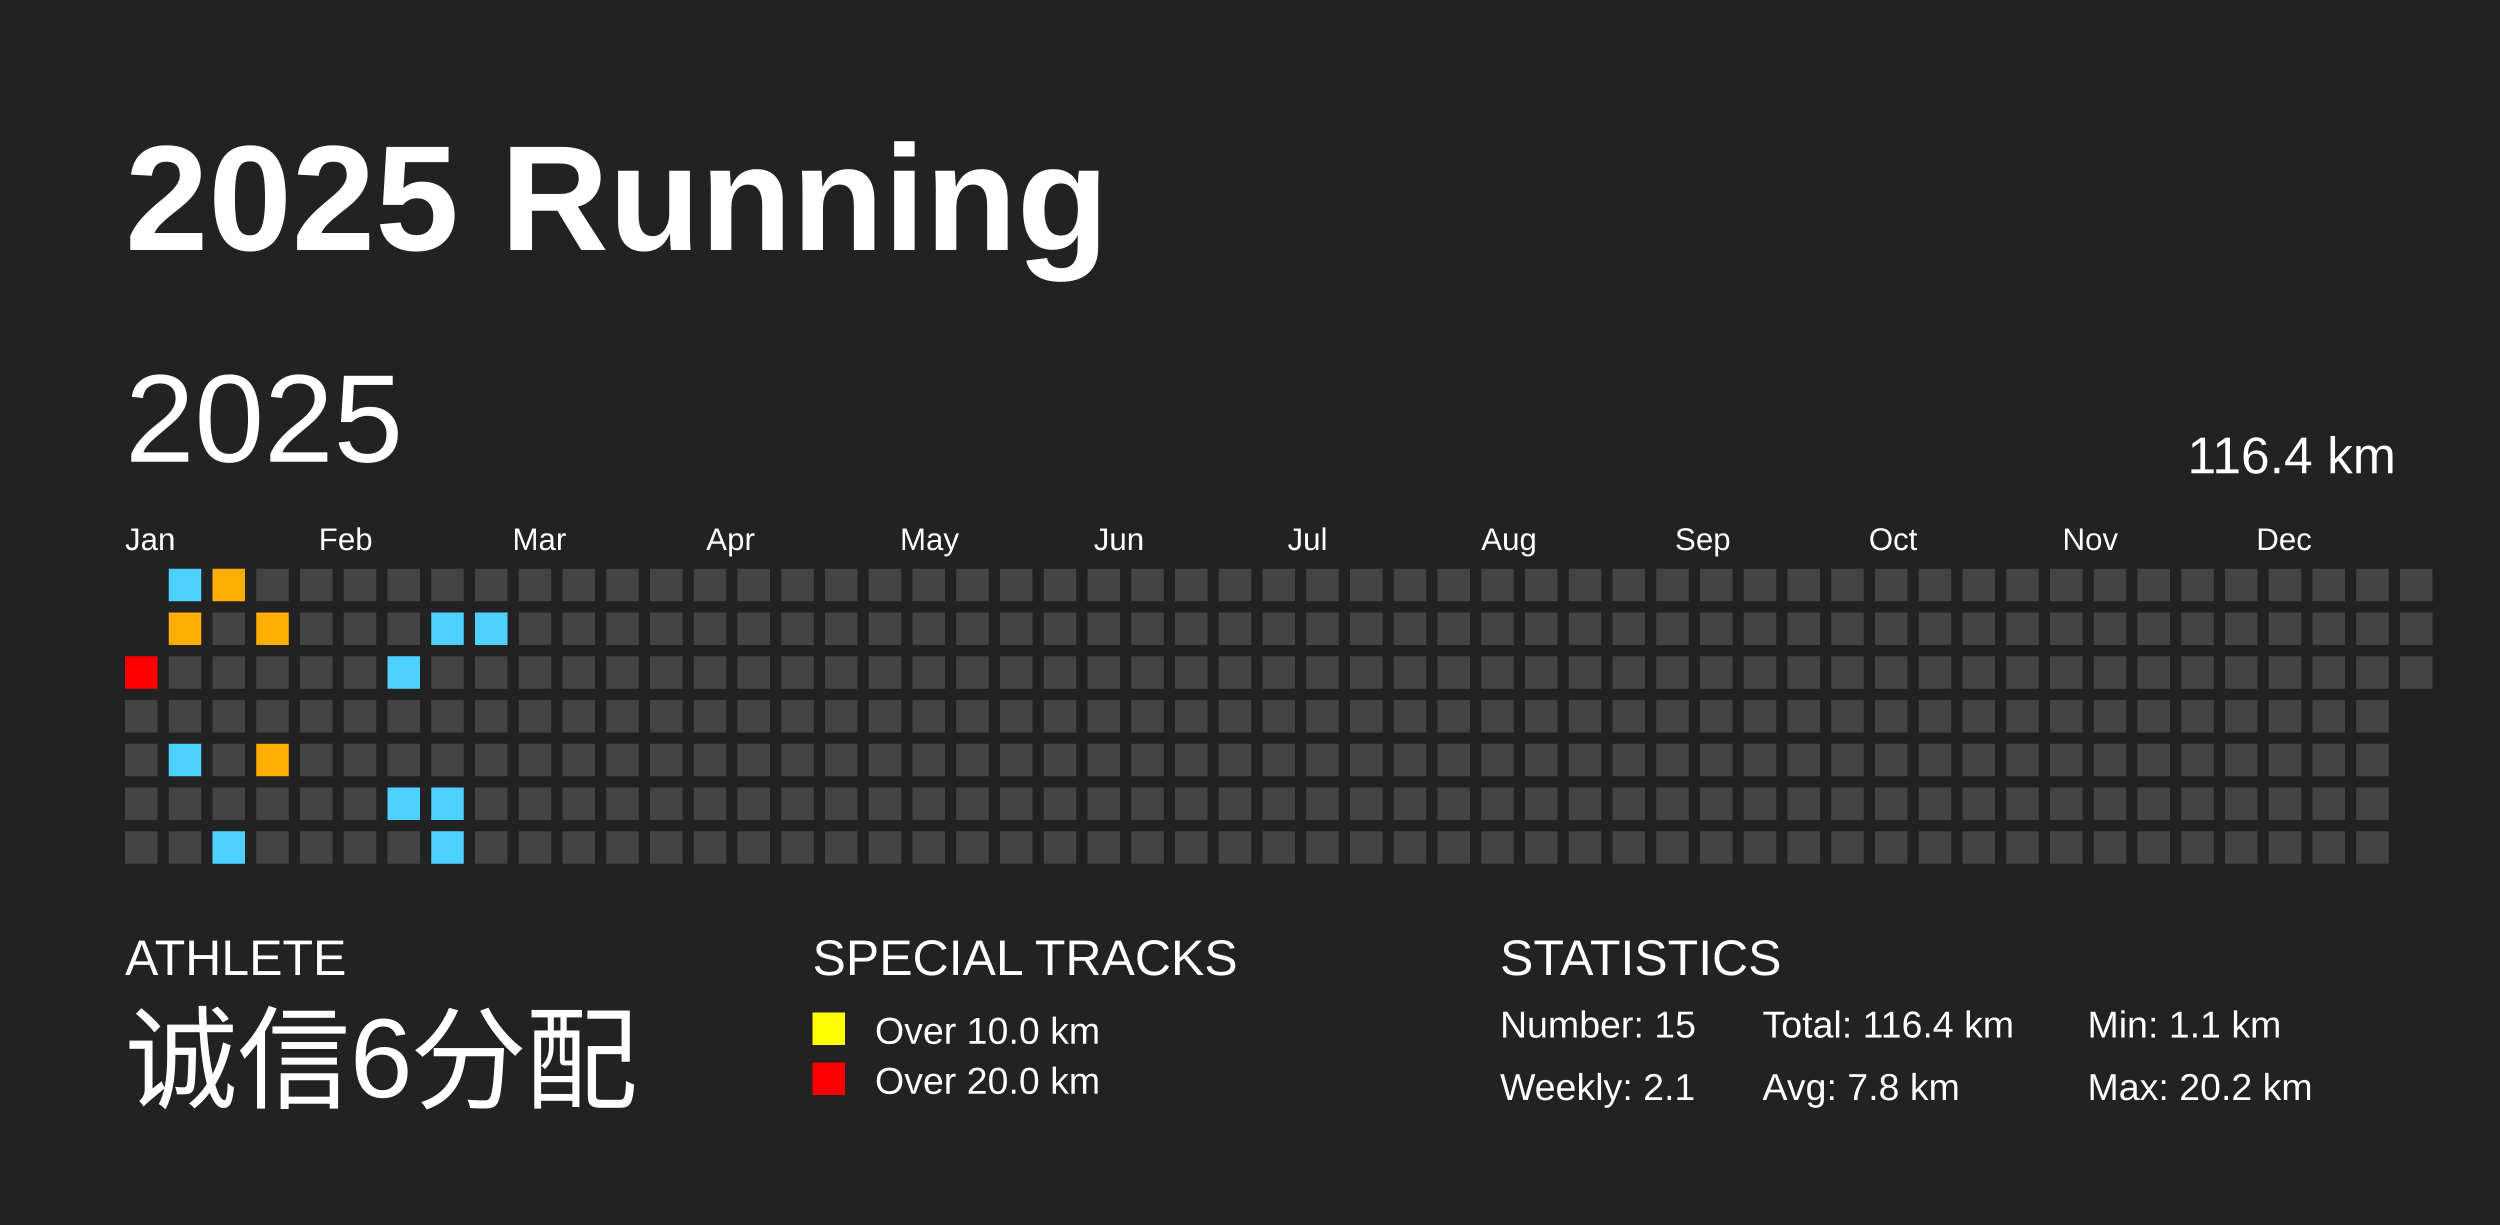
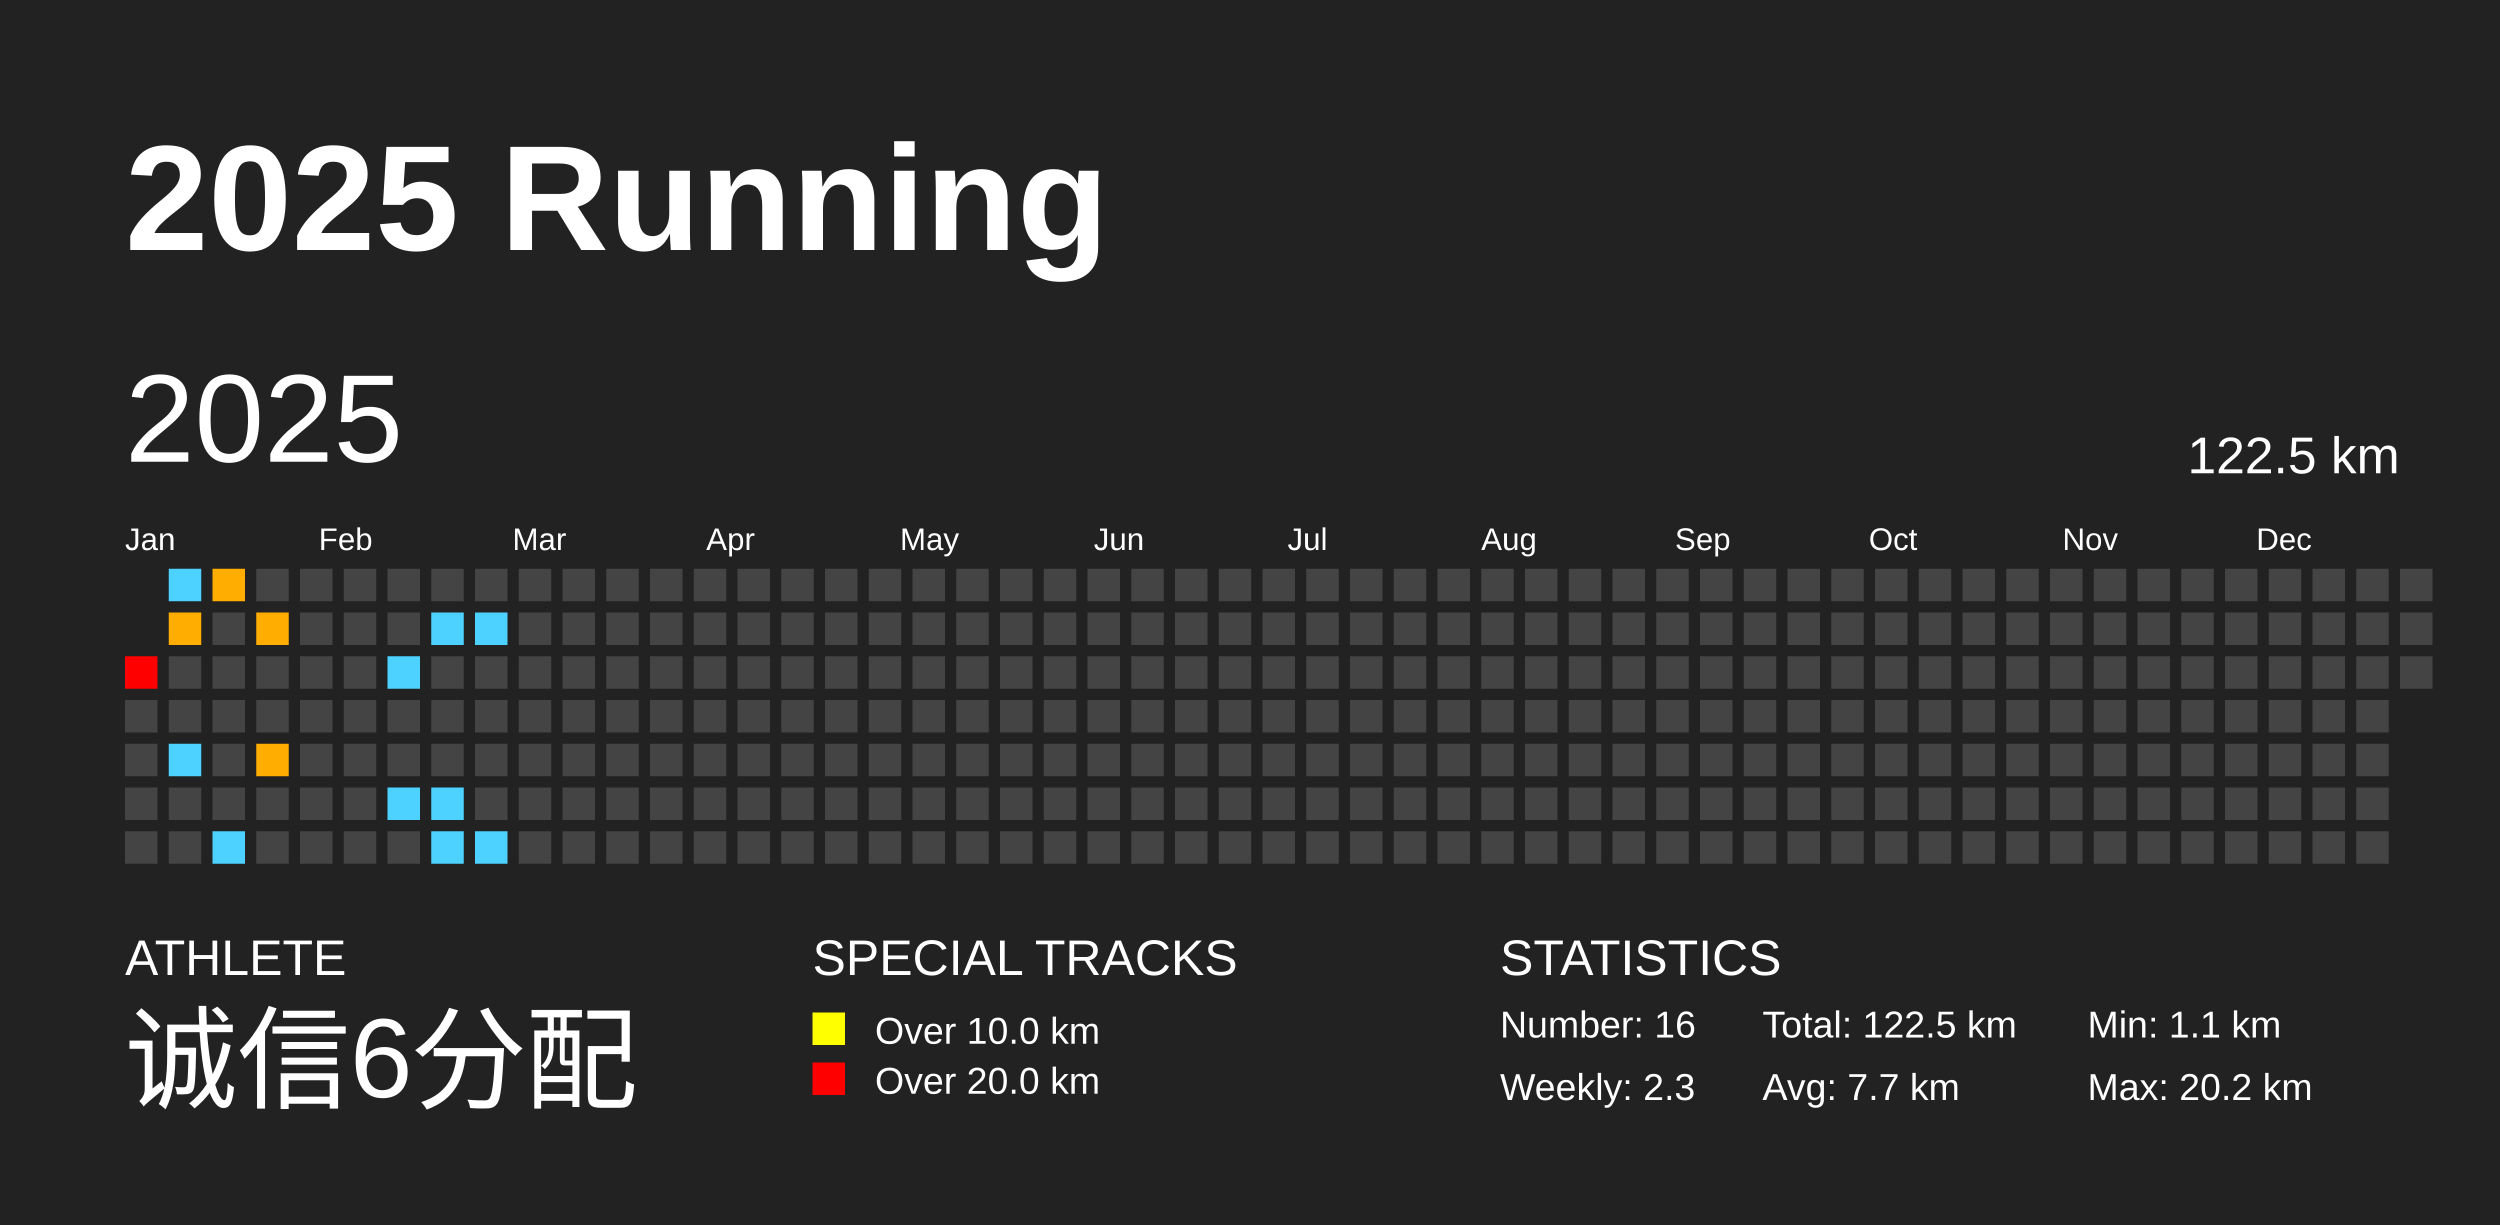
<svg xmlns="http://www.w3.org/2000/svg" baseProfile="full" height="98mm" version="1.1" viewBox="0,0,200,98" width="200mm">
  <defs />
  <rect fill="#222222" height="98" width="200" x="0" y="0" />
  <text fill="#FFFFFF" style="font-size:12px; font-family:Arial; font-weight:bold;" x="10" y="20">2025 Running</text>
  <text fill="#FFFFFF" style="font-size:4px; font-family:Arial" x="10" y="78">ATHLETE</text>
  <text fill="#FFFFFF" style="font-size:9px; font-family:Arial" x="10" y="88">诚信6分配</text>
  <text fill="#FFFFFF" style="font-size:4px; font-family:Arial" x="65" y="78">SPECIAL TRACKS</text>
  <rect fill="yellow" height="2.6" width="2.6" x="65" y="81" />
  <text fill="#FFFFFF" style="font-size:3px; font-family:Arial" x="70" y="83.5">Over 10.0 km</text>
  <rect fill="red" height="2.6" width="2.6" x="65" y="85" />
  <text fill="#FFFFFF" style="font-size:3px; font-family:Arial" x="70" y="87.5">Over 20.0 km</text>
  <text fill="#FFFFFF" style="font-size:4px; font-family:Arial" x="120" y="78">STATISTICS</text>
-   <text fill="#FFFFFF" style="font-size:3px; font-family:Arial" x="120" y="83">Number: 15</text>
-   <text fill="#FFFFFF" style="font-size:3px; font-family:Arial" x="120" y="88">Weekly: 2.1</text>
-   <text fill="#FFFFFF" style="font-size:3px; font-family:Arial" x="141" y="83">Total: 116.4 km</text>
-   <text fill="#FFFFFF" style="font-size:3px; font-family:Arial" x="141" y="88">Avg: 7.8 km</text>
+   <text fill="#FFFFFF" style="font-size:3px; font-family:Arial" x="120" y="83">Number: 16</text>
+   <text fill="#FFFFFF" style="font-size:3px; font-family:Arial" x="120" y="88">Weekly: 2.3</text>
+   <text fill="#FFFFFF" style="font-size:3px; font-family:Arial" x="141" y="83">Total: 122.5 km</text>
+   <text fill="#FFFFFF" style="font-size:3px; font-family:Arial" x="141" y="88">Avg: 7.7 km</text>
  <text fill="#FFFFFF" style="font-size:3px; font-family:Arial" x="167" y="83">Min: 1.1 km</text>
  <text fill="#FFFFFF" style="font-size:3px; font-family:Arial" x="167" y="88">Max: 20.2 km</text>
  <text dominant-baseline="hanging" fill="#FFFFFF" style="font-size:10.0px; font-family:Arial;" x="10" y="30">2025</text>
-   <text dominant-baseline="hanging" fill="#FFFFFF" style="font-size:4.125px; font-family:Arial;" x="175" y="35">116.4 km</text>
+   <text dominant-baseline="hanging" fill="#FFFFFF" style="font-size:4.125px; font-family:Arial;" x="175" y="35">122.5 km</text>
  <text fill="#FFFFFF" style="font-size:2.5px; font-family:Arial" x="10.0" y="44">Jan</text>
  <text fill="#FFFFFF" style="font-size:2.5px; font-family:Arial" x="25.5" y="44">Feb</text>
  <text fill="#FFFFFF" style="font-size:2.5px; font-family:Arial" x="41.0" y="44">Mar</text>
  <text fill="#FFFFFF" style="font-size:2.5px; font-family:Arial" x="56.5" y="44">Apr</text>
  <text fill="#FFFFFF" style="font-size:2.5px; font-family:Arial" x="72.0" y="44">May</text>
  <text fill="#FFFFFF" style="font-size:2.5px; font-family:Arial" x="87.5" y="44">Jun</text>
  <text fill="#FFFFFF" style="font-size:2.5px; font-family:Arial" x="103.0" y="44">Jul</text>
  <text fill="#FFFFFF" style="font-size:2.5px; font-family:Arial" x="118.5" y="44">Aug</text>
  <text fill="#FFFFFF" style="font-size:2.5px; font-family:Arial" x="134.0" y="44">Sep</text>
  <text fill="#FFFFFF" style="font-size:2.5px; font-family:Arial" x="149.5" y="44">Oct</text>
  <text fill="#FFFFFF" style="font-size:2.5px; font-family:Arial" x="165.0" y="44">Nov</text>
  <text fill="#FFFFFF" style="font-size:2.5px; font-family:Arial" x="180.5" y="44">Dec</text>
  <rect fill="red" height="2.6" width="2.6" x="10.0" y="52.5" />
  <rect fill="#444444" height="2.6" width="2.6" x="10.0" y="56.0" />
  <rect fill="#444444" height="2.6" width="2.6" x="10.0" y="59.5" />
  <rect fill="#444444" height="2.6" width="2.6" x="10.0" y="63.0" />
  <rect fill="#444444" height="2.6" width="2.6" x="10.0" y="66.5" />
  <rect fill="#4dd2ff" height="2.6" width="2.6" x="13.5" y="45.5" />
  <rect fill="#ffad00" height="2.6" width="2.6" x="13.5" y="49.0" />
  <rect fill="#444444" height="2.6" width="2.6" x="13.5" y="52.5" />
  <rect fill="#444444" height="2.6" width="2.6" x="13.5" y="56.0" />
  <rect fill="#4dd2ff" height="2.6" width="2.6" x="13.5" y="59.5" />
  <rect fill="#444444" height="2.6" width="2.6" x="13.5" y="63.0" />
  <rect fill="#444444" height="2.6" width="2.6" x="13.5" y="66.5" />
  <rect fill="#ffad00" height="2.6" width="2.6" x="17.0" y="45.5" />
  <rect fill="#444444" height="2.6" width="2.6" x="17.0" y="49.0" />
  <rect fill="#444444" height="2.6" width="2.6" x="17.0" y="52.5" />
  <rect fill="#444444" height="2.6" width="2.6" x="17.0" y="56.0" />
  <rect fill="#444444" height="2.6" width="2.6" x="17.0" y="59.5" />
  <rect fill="#444444" height="2.6" width="2.6" x="17.0" y="63.0" />
  <rect fill="#4dd2ff" height="2.6" width="2.6" x="17.0" y="66.5" />
  <rect fill="#444444" height="2.6" width="2.6" x="20.5" y="45.5" />
  <rect fill="#ffad00" height="2.6" width="2.6" x="20.5" y="49.0" />
  <rect fill="#444444" height="2.6" width="2.6" x="20.5" y="52.5" />
  <rect fill="#444444" height="2.6" width="2.6" x="20.5" y="56.0" />
  <rect fill="#ffad00" height="2.6" width="2.6" x="20.5" y="59.5" />
  <rect fill="#444444" height="2.6" width="2.6" x="20.5" y="63.0" />
  <rect fill="#444444" height="2.6" width="2.6" x="20.5" y="66.5" />
  <rect fill="#444444" height="2.6" width="2.6" x="24.0" y="45.5" />
  <rect fill="#444444" height="2.6" width="2.6" x="24.0" y="49.0" />
  <rect fill="#444444" height="2.6" width="2.6" x="24.0" y="52.5" />
  <rect fill="#444444" height="2.6" width="2.6" x="24.0" y="56.0" />
  <rect fill="#444444" height="2.6" width="2.6" x="24.0" y="59.5" />
  <rect fill="#444444" height="2.6" width="2.6" x="24.0" y="63.0" />
  <rect fill="#444444" height="2.6" width="2.6" x="24.0" y="66.5" />
  <rect fill="#444444" height="2.6" width="2.6" x="27.5" y="45.5" />
  <rect fill="#444444" height="2.6" width="2.6" x="27.5" y="49.0" />
  <rect fill="#444444" height="2.6" width="2.6" x="27.5" y="52.5" />
  <rect fill="#444444" height="2.6" width="2.6" x="27.5" y="56.0" />
  <rect fill="#444444" height="2.6" width="2.6" x="27.5" y="59.5" />
  <rect fill="#444444" height="2.6" width="2.6" x="27.5" y="63.0" />
  <rect fill="#444444" height="2.6" width="2.6" x="27.5" y="66.5" />
  <rect fill="#444444" height="2.6" width="2.6" x="31.0" y="45.5" />
  <rect fill="#444444" height="2.6" width="2.6" x="31.0" y="49.0" />
  <rect fill="#4dd2ff" height="2.6" width="2.6" x="31.0" y="52.5" />
  <rect fill="#444444" height="2.6" width="2.6" x="31.0" y="56.0" />
  <rect fill="#444444" height="2.6" width="2.6" x="31.0" y="59.5" />
  <rect fill="#4dd2ff" height="2.6" width="2.6" x="31.0" y="63.0" />
  <rect fill="#444444" height="2.6" width="2.6" x="31.0" y="66.5" />
  <rect fill="#444444" height="2.6" width="2.6" x="34.5" y="45.5" />
  <rect fill="#4dd2ff" height="2.6" width="2.6" x="34.5" y="49.0" />
  <rect fill="#444444" height="2.6" width="2.6" x="34.5" y="52.5" />
  <rect fill="#444444" height="2.6" width="2.6" x="34.5" y="56.0" />
  <rect fill="#444444" height="2.6" width="2.6" x="34.5" y="59.5" />
  <rect fill="#4dd2ff" height="2.6" width="2.6" x="34.5" y="63.0" />
  <rect fill="#4dd2ff" height="2.6" width="2.6" x="34.5" y="66.5" />
  <rect fill="#444444" height="2.6" width="2.6" x="38.0" y="45.5" />
  <rect fill="#4dd2ff" height="2.6" width="2.6" x="38.0" y="49.0" />
  <rect fill="#444444" height="2.6" width="2.6" x="38.0" y="52.5" />
  <rect fill="#444444" height="2.6" width="2.6" x="38.0" y="56.0" />
  <rect fill="#444444" height="2.6" width="2.6" x="38.0" y="59.5" />
  <rect fill="#444444" height="2.6" width="2.6" x="38.0" y="63.0" />
-   <rect fill="#444444" height="2.6" width="2.6" x="38.0" y="66.5" />
+   <rect fill="#4dd2ff" height="2.6" width="2.6" x="38.0" y="66.5" />
  <rect fill="#444444" height="2.6" width="2.6" x="41.5" y="45.5" />
  <rect fill="#444444" height="2.6" width="2.6" x="41.5" y="49.0" />
  <rect fill="#444444" height="2.6" width="2.6" x="41.5" y="52.5" />
  <rect fill="#444444" height="2.6" width="2.6" x="41.5" y="56.0" />
  <rect fill="#444444" height="2.6" width="2.6" x="41.5" y="59.5" />
  <rect fill="#444444" height="2.6" width="2.6" x="41.5" y="63.0" />
  <rect fill="#444444" height="2.6" width="2.6" x="41.5" y="66.5" />
  <rect fill="#444444" height="2.6" width="2.6" x="45.0" y="45.5" />
  <rect fill="#444444" height="2.6" width="2.6" x="45.0" y="49.0" />
  <rect fill="#444444" height="2.6" width="2.6" x="45.0" y="52.5" />
  <rect fill="#444444" height="2.6" width="2.6" x="45.0" y="56.0" />
  <rect fill="#444444" height="2.6" width="2.6" x="45.0" y="59.5" />
  <rect fill="#444444" height="2.6" width="2.6" x="45.0" y="63.0" />
  <rect fill="#444444" height="2.6" width="2.6" x="45.0" y="66.5" />
  <rect fill="#444444" height="2.6" width="2.6" x="48.5" y="45.5" />
  <rect fill="#444444" height="2.6" width="2.6" x="48.5" y="49.0" />
  <rect fill="#444444" height="2.6" width="2.6" x="48.5" y="52.5" />
  <rect fill="#444444" height="2.6" width="2.6" x="48.5" y="56.0" />
  <rect fill="#444444" height="2.6" width="2.6" x="48.5" y="59.5" />
  <rect fill="#444444" height="2.6" width="2.6" x="48.5" y="63.0" />
  <rect fill="#444444" height="2.6" width="2.6" x="48.5" y="66.5" />
  <rect fill="#444444" height="2.6" width="2.6" x="52.0" y="45.5" />
  <rect fill="#444444" height="2.6" width="2.6" x="52.0" y="49.0" />
  <rect fill="#444444" height="2.6" width="2.6" x="52.0" y="52.5" />
  <rect fill="#444444" height="2.6" width="2.6" x="52.0" y="56.0" />
  <rect fill="#444444" height="2.6" width="2.6" x="52.0" y="59.5" />
  <rect fill="#444444" height="2.6" width="2.6" x="52.0" y="63.0" />
  <rect fill="#444444" height="2.6" width="2.6" x="52.0" y="66.5" />
  <rect fill="#444444" height="2.6" width="2.6" x="55.5" y="45.5" />
  <rect fill="#444444" height="2.6" width="2.6" x="55.5" y="49.0" />
  <rect fill="#444444" height="2.6" width="2.6" x="55.5" y="52.5" />
  <rect fill="#444444" height="2.6" width="2.6" x="55.5" y="56.0" />
  <rect fill="#444444" height="2.6" width="2.6" x="55.5" y="59.5" />
  <rect fill="#444444" height="2.6" width="2.6" x="55.5" y="63.0" />
  <rect fill="#444444" height="2.6" width="2.6" x="55.5" y="66.5" />
  <rect fill="#444444" height="2.6" width="2.6" x="59.0" y="45.5" />
  <rect fill="#444444" height="2.6" width="2.6" x="59.0" y="49.0" />
  <rect fill="#444444" height="2.6" width="2.6" x="59.0" y="52.5" />
  <rect fill="#444444" height="2.6" width="2.6" x="59.0" y="56.0" />
  <rect fill="#444444" height="2.6" width="2.6" x="59.0" y="59.5" />
  <rect fill="#444444" height="2.6" width="2.6" x="59.0" y="63.0" />
  <rect fill="#444444" height="2.6" width="2.6" x="59.0" y="66.5" />
  <rect fill="#444444" height="2.6" width="2.6" x="62.5" y="45.5" />
  <rect fill="#444444" height="2.6" width="2.6" x="62.5" y="49.0" />
  <rect fill="#444444" height="2.6" width="2.6" x="62.5" y="52.5" />
  <rect fill="#444444" height="2.6" width="2.6" x="62.5" y="56.0" />
  <rect fill="#444444" height="2.6" width="2.6" x="62.5" y="59.5" />
  <rect fill="#444444" height="2.6" width="2.6" x="62.5" y="63.0" />
  <rect fill="#444444" height="2.6" width="2.6" x="62.5" y="66.5" />
  <rect fill="#444444" height="2.6" width="2.6" x="66.0" y="45.5" />
  <rect fill="#444444" height="2.6" width="2.6" x="66.0" y="49.0" />
  <rect fill="#444444" height="2.6" width="2.6" x="66.0" y="52.5" />
  <rect fill="#444444" height="2.6" width="2.6" x="66.0" y="56.0" />
  <rect fill="#444444" height="2.6" width="2.6" x="66.0" y="59.5" />
  <rect fill="#444444" height="2.6" width="2.6" x="66.0" y="63.0" />
  <rect fill="#444444" height="2.6" width="2.6" x="66.0" y="66.5" />
  <rect fill="#444444" height="2.6" width="2.6" x="69.5" y="45.5" />
  <rect fill="#444444" height="2.6" width="2.6" x="69.5" y="49.0" />
  <rect fill="#444444" height="2.6" width="2.6" x="69.5" y="52.5" />
  <rect fill="#444444" height="2.6" width="2.6" x="69.5" y="56.0" />
  <rect fill="#444444" height="2.6" width="2.6" x="69.5" y="59.5" />
  <rect fill="#444444" height="2.6" width="2.6" x="69.5" y="63.0" />
  <rect fill="#444444" height="2.6" width="2.6" x="69.5" y="66.5" />
  <rect fill="#444444" height="2.6" width="2.6" x="73.0" y="45.5" />
  <rect fill="#444444" height="2.6" width="2.6" x="73.0" y="49.0" />
  <rect fill="#444444" height="2.6" width="2.6" x="73.0" y="52.5" />
  <rect fill="#444444" height="2.6" width="2.6" x="73.0" y="56.0" />
  <rect fill="#444444" height="2.6" width="2.6" x="73.0" y="59.5" />
  <rect fill="#444444" height="2.6" width="2.6" x="73.0" y="63.0" />
  <rect fill="#444444" height="2.6" width="2.6" x="73.0" y="66.5" />
  <rect fill="#444444" height="2.6" width="2.6" x="76.5" y="45.5" />
  <rect fill="#444444" height="2.6" width="2.6" x="76.5" y="49.0" />
  <rect fill="#444444" height="2.6" width="2.6" x="76.5" y="52.5" />
  <rect fill="#444444" height="2.6" width="2.6" x="76.5" y="56.0" />
  <rect fill="#444444" height="2.6" width="2.6" x="76.5" y="59.5" />
  <rect fill="#444444" height="2.6" width="2.6" x="76.5" y="63.0" />
  <rect fill="#444444" height="2.6" width="2.6" x="76.5" y="66.5" />
  <rect fill="#444444" height="2.6" width="2.6" x="80.0" y="45.5" />
  <rect fill="#444444" height="2.6" width="2.6" x="80.0" y="49.0" />
  <rect fill="#444444" height="2.6" width="2.6" x="80.0" y="52.5" />
  <rect fill="#444444" height="2.6" width="2.6" x="80.0" y="56.0" />
  <rect fill="#444444" height="2.6" width="2.6" x="80.0" y="59.5" />
  <rect fill="#444444" height="2.6" width="2.6" x="80.0" y="63.0" />
  <rect fill="#444444" height="2.6" width="2.6" x="80.0" y="66.5" />
  <rect fill="#444444" height="2.6" width="2.6" x="83.5" y="45.5" />
  <rect fill="#444444" height="2.6" width="2.6" x="83.5" y="49.0" />
  <rect fill="#444444" height="2.6" width="2.6" x="83.5" y="52.5" />
  <rect fill="#444444" height="2.6" width="2.6" x="83.5" y="56.0" />
  <rect fill="#444444" height="2.6" width="2.6" x="83.5" y="59.5" />
  <rect fill="#444444" height="2.6" width="2.6" x="83.5" y="63.0" />
  <rect fill="#444444" height="2.6" width="2.6" x="83.5" y="66.5" />
  <rect fill="#444444" height="2.6" width="2.6" x="87.0" y="45.5" />
  <rect fill="#444444" height="2.6" width="2.6" x="87.0" y="49.0" />
  <rect fill="#444444" height="2.6" width="2.6" x="87.0" y="52.5" />
  <rect fill="#444444" height="2.6" width="2.6" x="87.0" y="56.0" />
  <rect fill="#444444" height="2.6" width="2.6" x="87.0" y="59.5" />
  <rect fill="#444444" height="2.6" width="2.6" x="87.0" y="63.0" />
  <rect fill="#444444" height="2.6" width="2.6" x="87.0" y="66.5" />
  <rect fill="#444444" height="2.6" width="2.6" x="90.5" y="45.5" />
  <rect fill="#444444" height="2.6" width="2.6" x="90.5" y="49.0" />
  <rect fill="#444444" height="2.6" width="2.6" x="90.5" y="52.5" />
  <rect fill="#444444" height="2.6" width="2.6" x="90.5" y="56.0" />
  <rect fill="#444444" height="2.6" width="2.6" x="90.5" y="59.5" />
  <rect fill="#444444" height="2.6" width="2.6" x="90.5" y="63.0" />
  <rect fill="#444444" height="2.6" width="2.6" x="90.5" y="66.5" />
  <rect fill="#444444" height="2.6" width="2.6" x="94.0" y="45.5" />
  <rect fill="#444444" height="2.6" width="2.6" x="94.0" y="49.0" />
  <rect fill="#444444" height="2.6" width="2.6" x="94.0" y="52.5" />
  <rect fill="#444444" height="2.6" width="2.6" x="94.0" y="56.0" />
  <rect fill="#444444" height="2.6" width="2.6" x="94.0" y="59.5" />
  <rect fill="#444444" height="2.6" width="2.6" x="94.0" y="63.0" />
  <rect fill="#444444" height="2.6" width="2.6" x="94.0" y="66.5" />
  <rect fill="#444444" height="2.6" width="2.6" x="97.5" y="45.5" />
  <rect fill="#444444" height="2.6" width="2.6" x="97.5" y="49.0" />
  <rect fill="#444444" height="2.6" width="2.6" x="97.5" y="52.5" />
  <rect fill="#444444" height="2.6" width="2.6" x="97.5" y="56.0" />
  <rect fill="#444444" height="2.6" width="2.6" x="97.5" y="59.5" />
  <rect fill="#444444" height="2.6" width="2.6" x="97.5" y="63.0" />
  <rect fill="#444444" height="2.6" width="2.6" x="97.5" y="66.5" />
  <rect fill="#444444" height="2.6" width="2.6" x="101.0" y="45.5" />
  <rect fill="#444444" height="2.6" width="2.6" x="101.0" y="49.0" />
  <rect fill="#444444" height="2.6" width="2.6" x="101.0" y="52.5" />
  <rect fill="#444444" height="2.6" width="2.6" x="101.0" y="56.0" />
  <rect fill="#444444" height="2.6" width="2.6" x="101.0" y="59.5" />
  <rect fill="#444444" height="2.6" width="2.6" x="101.0" y="63.0" />
  <rect fill="#444444" height="2.6" width="2.6" x="101.0" y="66.5" />
  <rect fill="#444444" height="2.6" width="2.6" x="104.5" y="45.5" />
  <rect fill="#444444" height="2.6" width="2.6" x="104.5" y="49.0" />
  <rect fill="#444444" height="2.6" width="2.6" x="104.5" y="52.5" />
  <rect fill="#444444" height="2.6" width="2.6" x="104.5" y="56.0" />
  <rect fill="#444444" height="2.6" width="2.6" x="104.5" y="59.5" />
  <rect fill="#444444" height="2.6" width="2.6" x="104.5" y="63.0" />
  <rect fill="#444444" height="2.6" width="2.6" x="104.5" y="66.5" />
  <rect fill="#444444" height="2.6" width="2.6" x="108.0" y="45.5" />
  <rect fill="#444444" height="2.6" width="2.6" x="108.0" y="49.0" />
  <rect fill="#444444" height="2.6" width="2.6" x="108.0" y="52.5" />
  <rect fill="#444444" height="2.6" width="2.6" x="108.0" y="56.0" />
  <rect fill="#444444" height="2.6" width="2.6" x="108.0" y="59.5" />
  <rect fill="#444444" height="2.6" width="2.6" x="108.0" y="63.0" />
  <rect fill="#444444" height="2.6" width="2.6" x="108.0" y="66.5" />
  <rect fill="#444444" height="2.6" width="2.6" x="111.5" y="45.5" />
  <rect fill="#444444" height="2.6" width="2.6" x="111.5" y="49.0" />
  <rect fill="#444444" height="2.6" width="2.6" x="111.5" y="52.5" />
  <rect fill="#444444" height="2.6" width="2.6" x="111.5" y="56.0" />
  <rect fill="#444444" height="2.6" width="2.6" x="111.5" y="59.5" />
  <rect fill="#444444" height="2.6" width="2.6" x="111.5" y="63.0" />
  <rect fill="#444444" height="2.6" width="2.6" x="111.5" y="66.5" />
  <rect fill="#444444" height="2.6" width="2.6" x="115.0" y="45.5" />
  <rect fill="#444444" height="2.6" width="2.6" x="115.0" y="49.0" />
  <rect fill="#444444" height="2.6" width="2.6" x="115.0" y="52.5" />
  <rect fill="#444444" height="2.6" width="2.6" x="115.0" y="56.0" />
  <rect fill="#444444" height="2.6" width="2.6" x="115.0" y="59.5" />
  <rect fill="#444444" height="2.6" width="2.6" x="115.0" y="63.0" />
  <rect fill="#444444" height="2.6" width="2.6" x="115.0" y="66.5" />
  <rect fill="#444444" height="2.6" width="2.6" x="118.5" y="45.5" />
  <rect fill="#444444" height="2.6" width="2.6" x="118.5" y="49.0" />
  <rect fill="#444444" height="2.6" width="2.6" x="118.5" y="52.5" />
  <rect fill="#444444" height="2.6" width="2.6" x="118.5" y="56.0" />
  <rect fill="#444444" height="2.6" width="2.6" x="118.5" y="59.5" />
  <rect fill="#444444" height="2.6" width="2.6" x="118.5" y="63.0" />
  <rect fill="#444444" height="2.6" width="2.6" x="118.5" y="66.5" />
  <rect fill="#444444" height="2.6" width="2.6" x="122.0" y="45.5" />
  <rect fill="#444444" height="2.6" width="2.6" x="122.0" y="49.0" />
  <rect fill="#444444" height="2.6" width="2.6" x="122.0" y="52.5" />
  <rect fill="#444444" height="2.6" width="2.6" x="122.0" y="56.0" />
  <rect fill="#444444" height="2.6" width="2.6" x="122.0" y="59.5" />
  <rect fill="#444444" height="2.6" width="2.6" x="122.0" y="63.0" />
  <rect fill="#444444" height="2.6" width="2.6" x="122.0" y="66.5" />
  <rect fill="#444444" height="2.6" width="2.6" x="125.5" y="45.5" />
  <rect fill="#444444" height="2.6" width="2.6" x="125.5" y="49.0" />
  <rect fill="#444444" height="2.6" width="2.6" x="125.5" y="52.5" />
  <rect fill="#444444" height="2.6" width="2.6" x="125.5" y="56.0" />
  <rect fill="#444444" height="2.6" width="2.6" x="125.5" y="59.5" />
  <rect fill="#444444" height="2.6" width="2.6" x="125.5" y="63.0" />
  <rect fill="#444444" height="2.6" width="2.6" x="125.5" y="66.5" />
  <rect fill="#444444" height="2.6" width="2.6" x="129.0" y="45.5" />
  <rect fill="#444444" height="2.6" width="2.6" x="129.0" y="49.0" />
  <rect fill="#444444" height="2.6" width="2.6" x="129.0" y="52.5" />
  <rect fill="#444444" height="2.6" width="2.6" x="129.0" y="56.0" />
  <rect fill="#444444" height="2.6" width="2.6" x="129.0" y="59.5" />
  <rect fill="#444444" height="2.6" width="2.6" x="129.0" y="63.0" />
  <rect fill="#444444" height="2.6" width="2.6" x="129.0" y="66.5" />
  <rect fill="#444444" height="2.6" width="2.6" x="132.5" y="45.5" />
  <rect fill="#444444" height="2.6" width="2.6" x="132.5" y="49.0" />
  <rect fill="#444444" height="2.6" width="2.6" x="132.5" y="52.5" />
  <rect fill="#444444" height="2.6" width="2.6" x="132.5" y="56.0" />
  <rect fill="#444444" height="2.6" width="2.6" x="132.5" y="59.5" />
  <rect fill="#444444" height="2.6" width="2.6" x="132.5" y="63.0" />
  <rect fill="#444444" height="2.6" width="2.6" x="132.5" y="66.5" />
  <rect fill="#444444" height="2.6" width="2.6" x="136.0" y="45.5" />
  <rect fill="#444444" height="2.6" width="2.6" x="136.0" y="49.0" />
  <rect fill="#444444" height="2.6" width="2.6" x="136.0" y="52.5" />
  <rect fill="#444444" height="2.6" width="2.6" x="136.0" y="56.0" />
  <rect fill="#444444" height="2.6" width="2.6" x="136.0" y="59.5" />
  <rect fill="#444444" height="2.6" width="2.6" x="136.0" y="63.0" />
  <rect fill="#444444" height="2.6" width="2.6" x="136.0" y="66.5" />
  <rect fill="#444444" height="2.6" width="2.6" x="139.5" y="45.5" />
  <rect fill="#444444" height="2.6" width="2.6" x="139.5" y="49.0" />
  <rect fill="#444444" height="2.6" width="2.6" x="139.5" y="52.5" />
  <rect fill="#444444" height="2.6" width="2.6" x="139.5" y="56.0" />
  <rect fill="#444444" height="2.6" width="2.6" x="139.5" y="59.5" />
  <rect fill="#444444" height="2.6" width="2.6" x="139.5" y="63.0" />
  <rect fill="#444444" height="2.6" width="2.6" x="139.5" y="66.5" />
  <rect fill="#444444" height="2.6" width="2.6" x="143.0" y="45.5" />
  <rect fill="#444444" height="2.6" width="2.6" x="143.0" y="49.0" />
  <rect fill="#444444" height="2.6" width="2.6" x="143.0" y="52.5" />
  <rect fill="#444444" height="2.6" width="2.6" x="143.0" y="56.0" />
  <rect fill="#444444" height="2.6" width="2.6" x="143.0" y="59.5" />
  <rect fill="#444444" height="2.6" width="2.6" x="143.0" y="63.0" />
  <rect fill="#444444" height="2.6" width="2.6" x="143.0" y="66.5" />
  <rect fill="#444444" height="2.6" width="2.6" x="146.5" y="45.5" />
  <rect fill="#444444" height="2.6" width="2.6" x="146.5" y="49.0" />
  <rect fill="#444444" height="2.6" width="2.6" x="146.5" y="52.5" />
  <rect fill="#444444" height="2.6" width="2.6" x="146.5" y="56.0" />
  <rect fill="#444444" height="2.6" width="2.6" x="146.5" y="59.5" />
  <rect fill="#444444" height="2.6" width="2.6" x="146.5" y="63.0" />
  <rect fill="#444444" height="2.6" width="2.6" x="146.5" y="66.5" />
  <rect fill="#444444" height="2.6" width="2.6" x="150.0" y="45.5" />
  <rect fill="#444444" height="2.6" width="2.6" x="150.0" y="49.0" />
  <rect fill="#444444" height="2.6" width="2.6" x="150.0" y="52.5" />
  <rect fill="#444444" height="2.6" width="2.6" x="150.0" y="56.0" />
  <rect fill="#444444" height="2.6" width="2.6" x="150.0" y="59.5" />
  <rect fill="#444444" height="2.6" width="2.6" x="150.0" y="63.0" />
  <rect fill="#444444" height="2.6" width="2.6" x="150.0" y="66.5" />
  <rect fill="#444444" height="2.6" width="2.6" x="153.5" y="45.5" />
  <rect fill="#444444" height="2.6" width="2.6" x="153.5" y="49.0" />
  <rect fill="#444444" height="2.6" width="2.6" x="153.5" y="52.5" />
  <rect fill="#444444" height="2.6" width="2.6" x="153.5" y="56.0" />
  <rect fill="#444444" height="2.6" width="2.6" x="153.5" y="59.5" />
  <rect fill="#444444" height="2.6" width="2.6" x="153.5" y="63.0" />
  <rect fill="#444444" height="2.6" width="2.6" x="153.5" y="66.5" />
  <rect fill="#444444" height="2.6" width="2.6" x="157.0" y="45.5" />
  <rect fill="#444444" height="2.6" width="2.6" x="157.0" y="49.0" />
  <rect fill="#444444" height="2.6" width="2.6" x="157.0" y="52.5" />
  <rect fill="#444444" height="2.6" width="2.6" x="157.0" y="56.0" />
  <rect fill="#444444" height="2.6" width="2.6" x="157.0" y="59.5" />
  <rect fill="#444444" height="2.6" width="2.6" x="157.0" y="63.0" />
  <rect fill="#444444" height="2.6" width="2.6" x="157.0" y="66.5" />
  <rect fill="#444444" height="2.6" width="2.6" x="160.5" y="45.5" />
  <rect fill="#444444" height="2.6" width="2.6" x="160.5" y="49.0" />
  <rect fill="#444444" height="2.6" width="2.6" x="160.5" y="52.5" />
  <rect fill="#444444" height="2.6" width="2.6" x="160.5" y="56.0" />
  <rect fill="#444444" height="2.6" width="2.6" x="160.5" y="59.5" />
  <rect fill="#444444" height="2.6" width="2.6" x="160.5" y="63.0" />
  <rect fill="#444444" height="2.6" width="2.6" x="160.5" y="66.5" />
  <rect fill="#444444" height="2.6" width="2.6" x="164.0" y="45.5" />
  <rect fill="#444444" height="2.6" width="2.6" x="164.0" y="49.0" />
  <rect fill="#444444" height="2.6" width="2.6" x="164.0" y="52.5" />
  <rect fill="#444444" height="2.6" width="2.6" x="164.0" y="56.0" />
  <rect fill="#444444" height="2.6" width="2.6" x="164.0" y="59.5" />
  <rect fill="#444444" height="2.6" width="2.6" x="164.0" y="63.0" />
  <rect fill="#444444" height="2.6" width="2.6" x="164.0" y="66.5" />
  <rect fill="#444444" height="2.6" width="2.6" x="167.5" y="45.5" />
  <rect fill="#444444" height="2.6" width="2.6" x="167.5" y="49.0" />
  <rect fill="#444444" height="2.6" width="2.6" x="167.5" y="52.5" />
  <rect fill="#444444" height="2.6" width="2.6" x="167.5" y="56.0" />
  <rect fill="#444444" height="2.6" width="2.6" x="167.5" y="59.5" />
  <rect fill="#444444" height="2.6" width="2.6" x="167.5" y="63.0" />
  <rect fill="#444444" height="2.6" width="2.6" x="167.5" y="66.5" />
  <rect fill="#444444" height="2.6" width="2.6" x="171.0" y="45.5" />
  <rect fill="#444444" height="2.6" width="2.6" x="171.0" y="49.0" />
  <rect fill="#444444" height="2.6" width="2.6" x="171.0" y="52.5" />
  <rect fill="#444444" height="2.6" width="2.6" x="171.0" y="56.0" />
  <rect fill="#444444" height="2.6" width="2.6" x="171.0" y="59.5" />
  <rect fill="#444444" height="2.6" width="2.6" x="171.0" y="63.0" />
  <rect fill="#444444" height="2.6" width="2.6" x="171.0" y="66.5" />
  <rect fill="#444444" height="2.6" width="2.6" x="174.5" y="45.5" />
  <rect fill="#444444" height="2.6" width="2.6" x="174.5" y="49.0" />
  <rect fill="#444444" height="2.6" width="2.6" x="174.5" y="52.5" />
  <rect fill="#444444" height="2.6" width="2.6" x="174.5" y="56.0" />
  <rect fill="#444444" height="2.6" width="2.6" x="174.5" y="59.5" />
  <rect fill="#444444" height="2.6" width="2.6" x="174.5" y="63.0" />
  <rect fill="#444444" height="2.6" width="2.6" x="174.5" y="66.5" />
  <rect fill="#444444" height="2.6" width="2.6" x="178.0" y="45.5" />
  <rect fill="#444444" height="2.6" width="2.6" x="178.0" y="49.0" />
  <rect fill="#444444" height="2.6" width="2.6" x="178.0" y="52.5" />
  <rect fill="#444444" height="2.6" width="2.6" x="178.0" y="56.0" />
  <rect fill="#444444" height="2.6" width="2.6" x="178.0" y="59.5" />
  <rect fill="#444444" height="2.6" width="2.6" x="178.0" y="63.0" />
  <rect fill="#444444" height="2.6" width="2.6" x="178.0" y="66.5" />
  <rect fill="#444444" height="2.6" width="2.6" x="181.5" y="45.5" />
  <rect fill="#444444" height="2.6" width="2.6" x="181.5" y="49.0" />
  <rect fill="#444444" height="2.6" width="2.6" x="181.5" y="52.5" />
  <rect fill="#444444" height="2.6" width="2.6" x="181.5" y="56.0" />
  <rect fill="#444444" height="2.6" width="2.6" x="181.5" y="59.5" />
  <rect fill="#444444" height="2.6" width="2.6" x="181.5" y="63.0" />
  <rect fill="#444444" height="2.6" width="2.6" x="181.5" y="66.5" />
  <rect fill="#444444" height="2.6" width="2.6" x="185.0" y="45.5" />
  <rect fill="#444444" height="2.6" width="2.6" x="185.0" y="49.0" />
  <rect fill="#444444" height="2.6" width="2.6" x="185.0" y="52.5" />
  <rect fill="#444444" height="2.6" width="2.6" x="185.0" y="56.0" />
  <rect fill="#444444" height="2.6" width="2.6" x="185.0" y="59.5" />
  <rect fill="#444444" height="2.6" width="2.6" x="185.0" y="63.0" />
  <rect fill="#444444" height="2.6" width="2.6" x="185.0" y="66.5" />
  <rect fill="#444444" height="2.6" width="2.6" x="188.5" y="45.5" />
  <rect fill="#444444" height="2.6" width="2.6" x="188.5" y="49.0" />
  <rect fill="#444444" height="2.6" width="2.6" x="188.5" y="52.5" />
  <rect fill="#444444" height="2.6" width="2.6" x="188.5" y="56.0" />
  <rect fill="#444444" height="2.6" width="2.6" x="188.5" y="59.5" />
  <rect fill="#444444" height="2.6" width="2.6" x="188.5" y="63.0" />
  <rect fill="#444444" height="2.6" width="2.6" x="188.5" y="66.5" />
  <rect fill="#444444" height="2.6" width="2.6" x="192.0" y="45.5" />
  <rect fill="#444444" height="2.6" width="2.6" x="192.0" y="49.0" />
  <rect fill="#444444" height="2.6" width="2.6" x="192.0" y="52.5" />
</svg>
